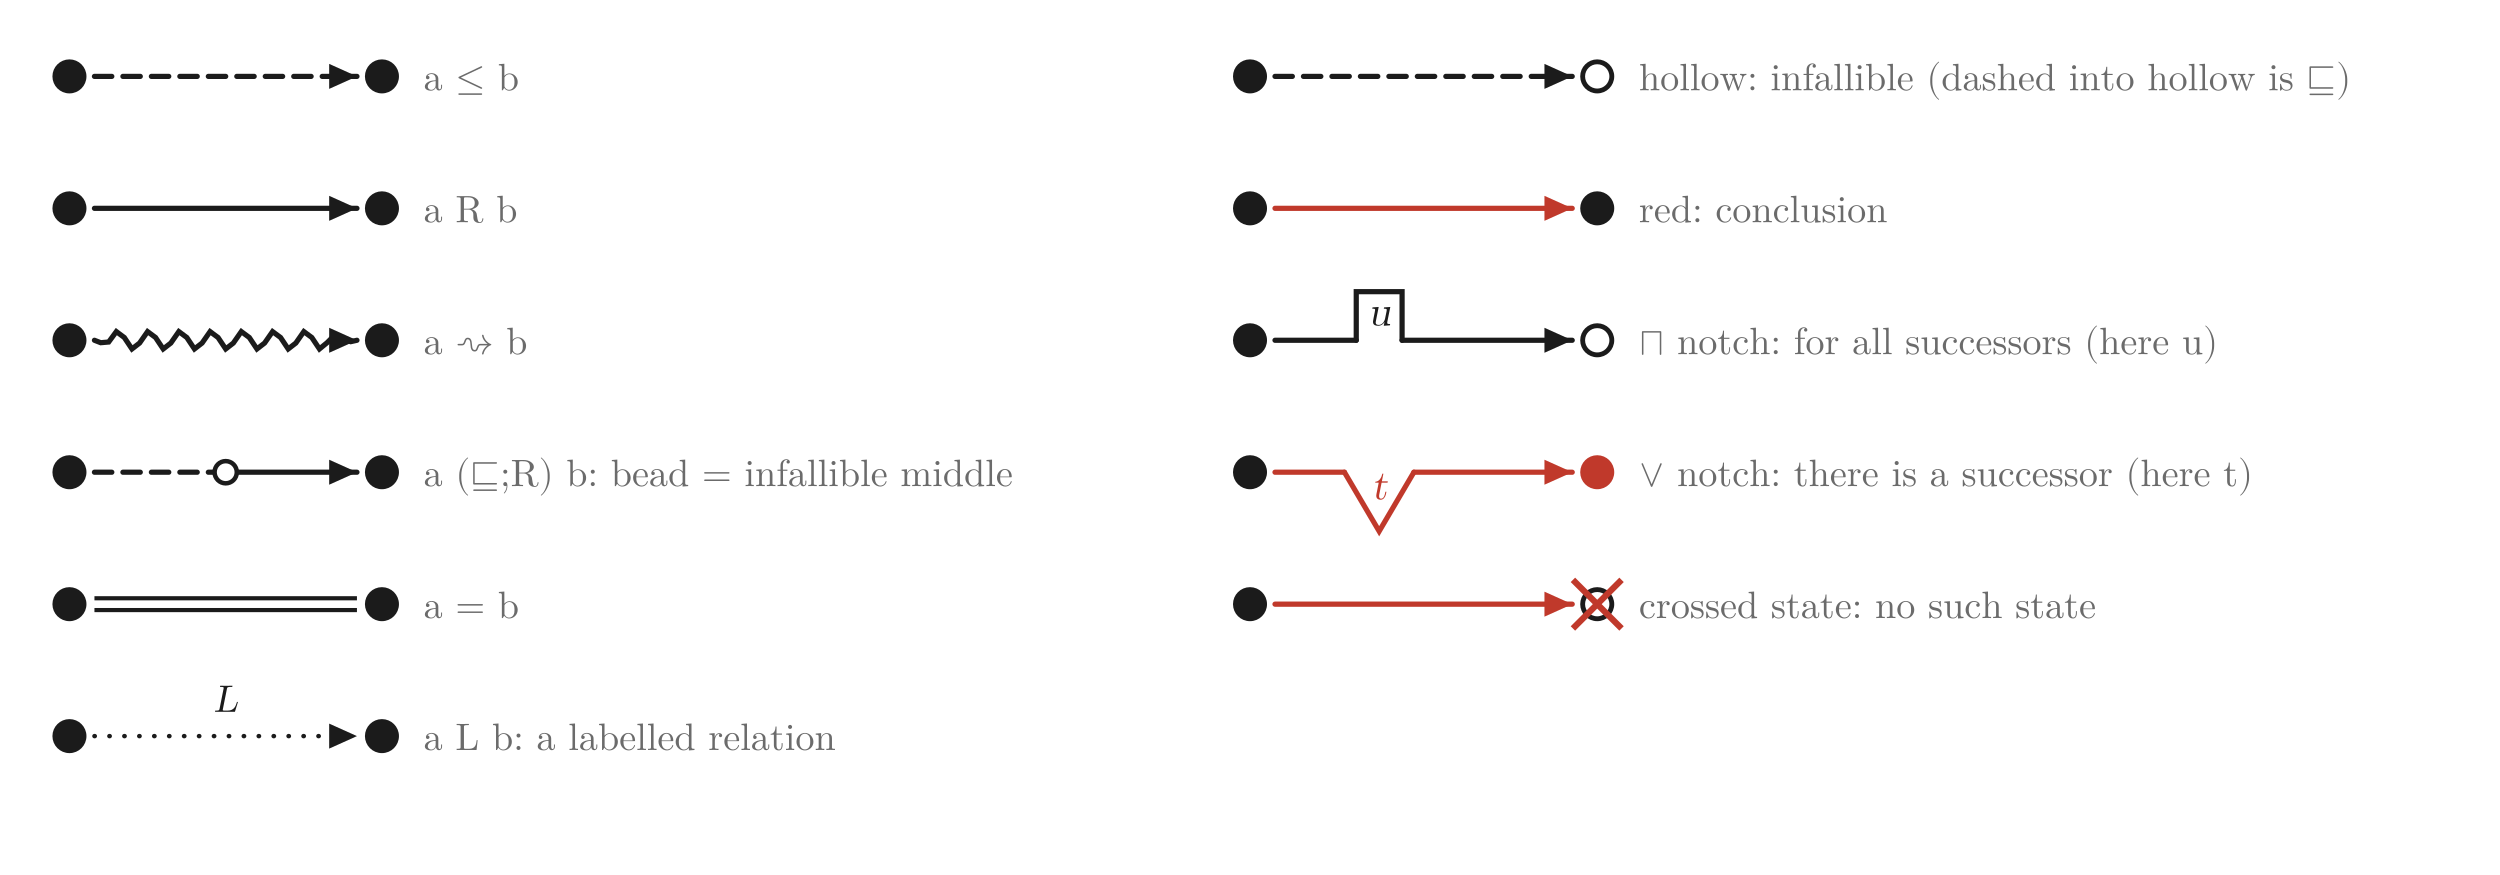
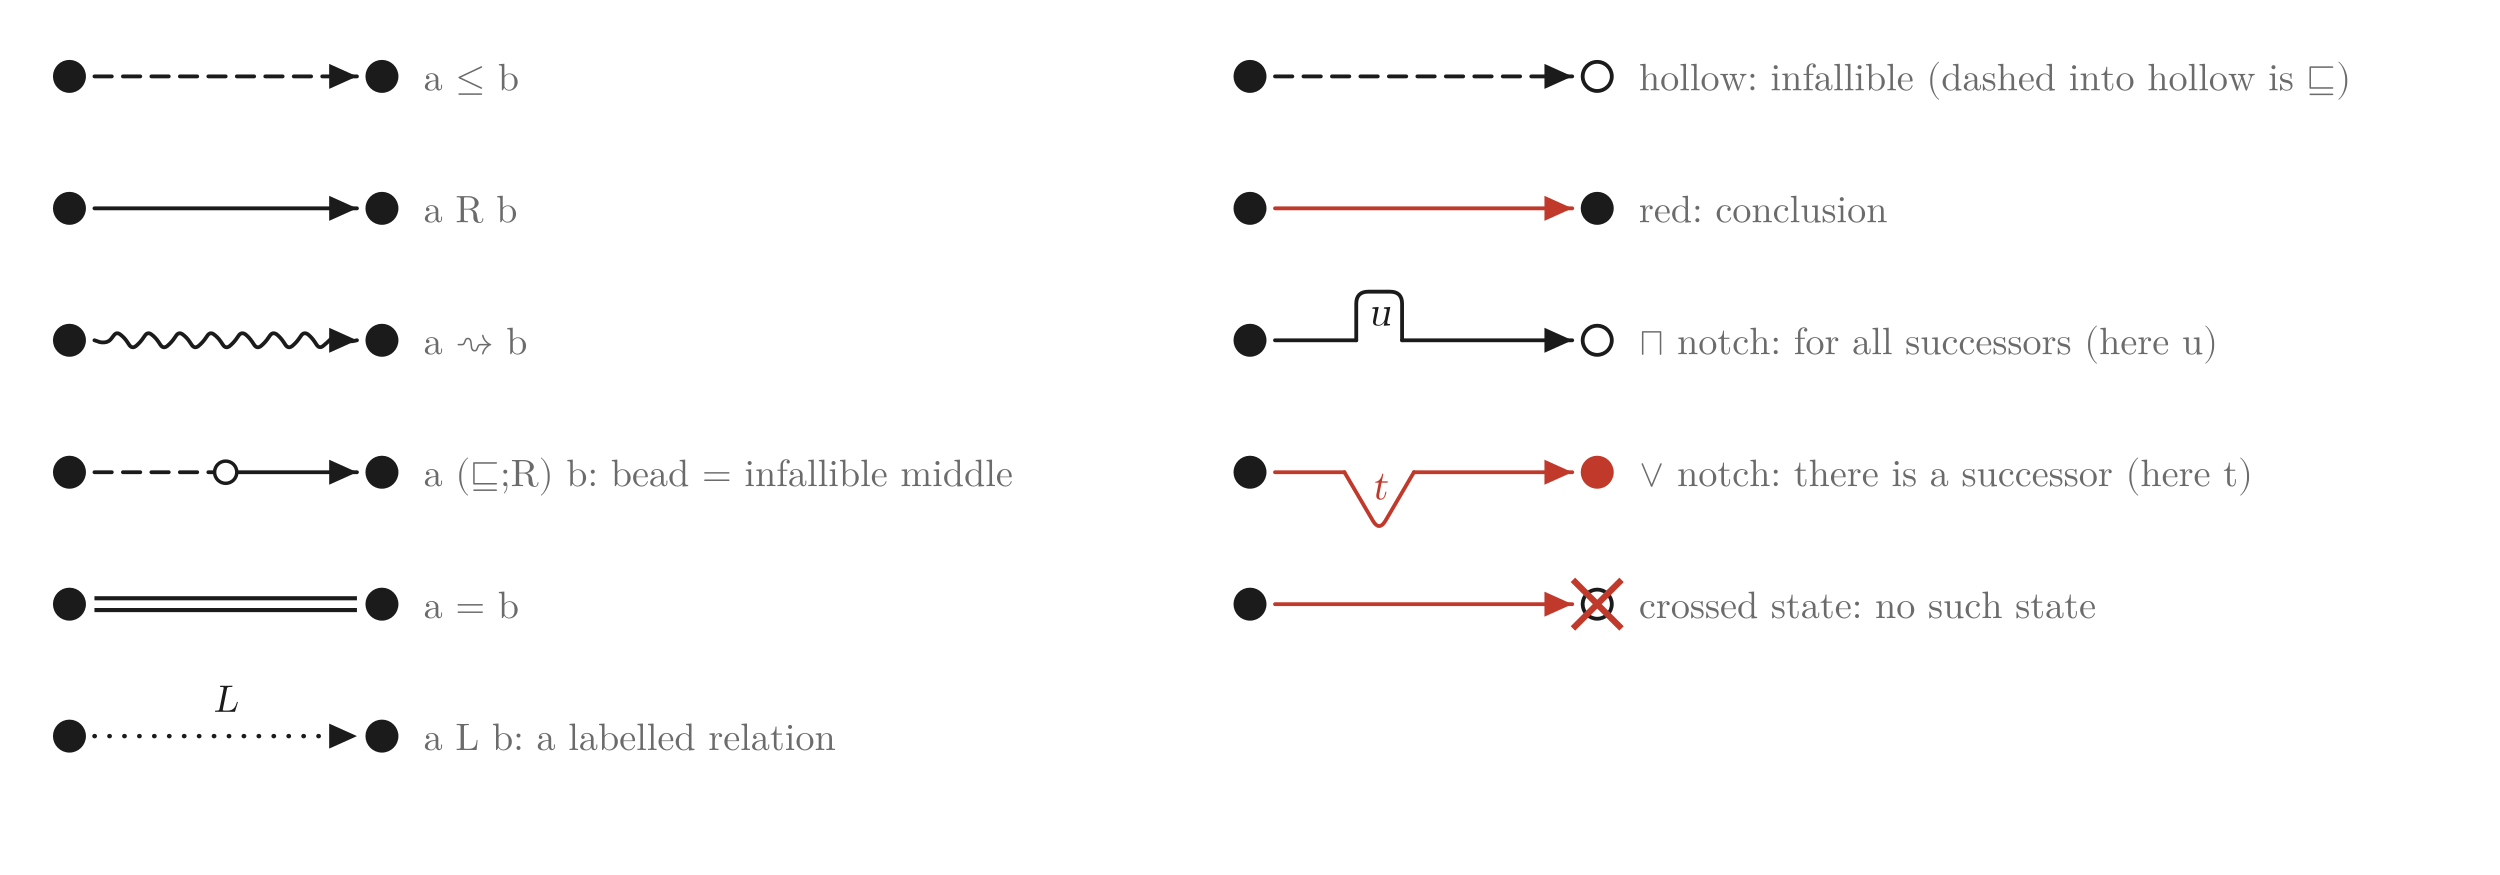
<svg xmlns="http://www.w3.org/2000/svg" width="720" height="252" viewBox="0 0 720 252">
+   <style>polyline,path,polygon{stroke-linejoin:round}</style>
  <rect width="100%" height="100%" fill="white" />
-   <polyline points="27.2,22.0 29.0,22.0 31.2,22.0 33.5,22.0 35.7,22.0 38.0,22.0 40.2,22.0 42.5,22.0 44.8,22.0 47.0,22.0 49.2,22.0 51.5,22.0 53.8,22.0 56.0,22.0 58.2,22.0 60.5,22.0 62.8,22.0 65.0,22.0 67.2,22.0 69.5,22.0 71.8,22.0 74.0,22.0 76.2,22.0 78.5,22.0 80.8,22.0 83.0,22.0 85.2,22.0 87.5,22.0 89.8,22.0 92.0,22.0 94.2,22.0 96.5,22.0 98.8,22.0 101.0,22.0 102.8,22.0" fill="none" stroke="#1b1b1b" stroke-width="1.5" stroke-linecap="round" stroke-dasharray="5,3.2" />
+   <path d="M27.2,22.0 L28.1,22.0 Q29.0,22.0 29.9,22.0 L30.1,22.0 Q31.2,22.0 32.3,22.0 L32.4,22.0 Q33.5,22.0 34.6,22.0 L34.6,22.0 Q35.7,22.0 36.8,22.0 L36.9,22.0 Q38.0,22.0 39.1,22.0 L39.1,22.0 Q40.2,22.0 41.3,22.0 L41.4,22.0 Q42.5,22.0 43.6,22.0 L43.7,22.0 Q44.8,22.0 45.9,22.0 L45.9,22.0 Q47.0,22.0 48.1,22.0 L48.1,22.0 Q49.2,22.0 50.3,22.0 L50.4,22.0 Q51.5,22.0 52.6,22.0 L52.7,22.0 Q53.8,22.0 54.9,22.0 L54.9,22.0 Q56.0,22.0 57.1,22.0 L57.1,22.0 Q58.2,22.0 59.3,22.0 L59.4,22.0 Q60.5,22.0 61.6,22.0 L61.7,22.0 Q62.8,22.0 63.9,22.0 L63.9,22.0 Q65.0,22.0 66.1,22.0 L66.1,22.0 Q67.2,22.0 68.3,22.0 L68.3,22.0 Q69.5,22.0 70.7,22.0 L70.7,22.0 Q71.8,22.0 72.9,22.0 L72.9,22.0 Q74.0,22.0 75.1,22.0 L75.1,22.0 Q76.2,22.0 77.3,22.0 L77.3,22.0 Q78.5,22.0 79.7,22.0 L79.7,22.0 Q80.8,22.0 81.9,22.0 L81.9,22.0 Q83.0,22.0 84.1,22.0 L84.1,22.0 Q85.2,22.0 86.3,22.0 L86.3,22.0 Q87.5,22.0 88.7,22.0 L88.7,22.0 Q89.8,22.0 90.9,22.0 L90.9,22.0 Q92.0,22.0 93.1,22.0 L93.1,22.0 Q94.2,22.0 95.3,22.0 L95.3,22.0 Q96.5,22.0 97.7,22.0 L97.7,22.0 Q98.8,22.0 99.9,22.0 L100.1,22.0 Q101.0,22.0 101.9,22.0 L102.8,22.0" fill="none" stroke="#1b1b1b" stroke-width="1.1" stroke-linecap="round" stroke-dasharray="5,3.2" />
  <polygon points="102.8,22.0 94.8,25.6 94.8,18.4" fill="#1b1b1b" />
  <text x="122" y="26" font-family="Latin Modern Math, STIX Two Math, Cambria Math, Times New Roman, serif" font-size="11" fill="#6b6b6b" text-anchor="start">a ≤ b</text>
-   <polyline points="27.2,60.0 29.0,60.0 31.2,60.0 33.5,60.0 35.7,60.0 38.0,60.0 40.2,60.0 42.5,60.0 44.8,60.0 47.0,60.0 49.2,60.0 51.5,60.0 53.8,60.0 56.0,60.0 58.2,60.0 60.5,60.0 62.8,60.0 65.0,60.0 67.2,60.0 69.5,60.0 71.8,60.0 74.0,60.0 76.2,60.0 78.5,60.0 80.8,60.0 83.0,60.0 85.2,60.0 87.5,60.0 89.8,60.0 92.0,60.0 94.2,60.0 96.5,60.0 98.8,60.0 101.0,60.0 102.8,60.0" fill="none" stroke="#1b1b1b" stroke-width="1.5" stroke-linecap="round" />
+   <path d="M27.2,60.0 L28.1,60.0 Q29.0,60.0 29.9,60.0 L30.1,60.0 Q31.2,60.0 32.3,60.0 L32.4,60.0 Q33.5,60.0 34.6,60.0 L34.6,60.0 Q35.7,60.0 36.8,60.0 L36.9,60.0 Q38.0,60.0 39.1,60.0 L39.1,60.0 Q40.2,60.0 41.3,60.0 L41.4,60.0 Q42.5,60.0 43.6,60.0 L43.7,60.0 Q44.8,60.0 45.9,60.0 L45.9,60.0 Q47.0,60.0 48.1,60.0 L48.1,60.0 Q49.2,60.0 50.3,60.0 L50.4,60.0 Q51.5,60.0 52.6,60.0 L52.7,60.0 Q53.8,60.0 54.9,60.0 L54.9,60.0 Q56.0,60.0 57.1,60.0 L57.1,60.0 Q58.2,60.0 59.3,60.0 L59.4,60.0 Q60.5,60.0 61.6,60.0 L61.7,60.0 Q62.8,60.0 63.9,60.0 L63.9,60.0 Q65.0,60.0 66.1,60.0 L66.1,60.0 Q67.2,60.0 68.3,60.0 L68.3,60.0 Q69.5,60.0 70.7,60.0 L70.7,60.0 Q71.8,60.0 72.9,60.0 L72.9,60.0 Q74.0,60.0 75.1,60.0 L75.1,60.0 Q76.2,60.0 77.3,60.0 L77.3,60.0 Q78.5,60.0 79.7,60.0 L79.7,60.0 Q80.8,60.0 81.9,60.0 L81.9,60.0 Q83.0,60.0 84.1,60.0 L84.1,60.0 Q85.2,60.0 86.3,60.0 L86.3,60.0 Q87.5,60.0 88.7,60.0 L88.7,60.0 Q89.8,60.0 90.9,60.0 L90.9,60.0 Q92.0,60.0 93.1,60.0 L93.1,60.0 Q94.2,60.0 95.3,60.0 L95.3,60.0 Q96.5,60.0 97.7,60.0 L97.7,60.0 Q98.8,60.0 99.9,60.0 L100.1,60.0 Q101.0,60.0 101.9,60.0 L102.8,60.0" fill="none" stroke="#1b1b1b" stroke-width="1.1" stroke-linecap="round" />
  <polygon points="102.8,60.0 94.8,63.6 94.8,56.4" fill="#1b1b1b" />
  <text x="122" y="64" font-family="Latin Modern Math, STIX Two Math, Cambria Math, Times New Roman, serif" font-size="11" fill="#6b6b6b" text-anchor="start">a R b</text>
-   <polyline points="27.2,98.0 29.0,98.7 31.3,98.5 33.5,95.5 35.8,97.2 38.0,100.5 40.2,98.8 42.5,95.5 44.8,97.2 47.0,100.5 49.2,98.8 51.5,95.5 53.8,97.2 56.0,100.5 58.2,98.8 60.5,95.5 62.8,97.2 65.0,100.5 67.2,98.8 69.5,95.5 71.8,97.2 74.0,100.5 76.2,98.8 78.5,95.5 80.8,97.2 83.0,100.5 85.2,98.8 87.5,95.5 89.8,97.2 92.0,100.5 94.2,98.7 96.5,96.4 98.8,97.7 101.0,98.4 102.8,98.0" fill="none" stroke="#1b1b1b" stroke-width="1.5" stroke-linecap="round" />
+   <path d="M27.2,98.0 L28.1,98.3 Q29.0,98.7 30.0,98.6 L30.1,98.6 Q31.3,98.5 32.0,97.6 L32.7,96.7 Q33.5,95.5 34.6,96.3 L34.6,96.3 Q35.8,97.2 36.6,98.4 L37.2,99.3 Q38.0,100.5 39.1,99.7 L39.1,99.7 Q40.2,98.8 41.0,97.7 L41.7,96.7 Q42.5,95.5 43.6,96.3 L43.6,96.3 Q44.8,97.2 45.6,98.4 L46.2,99.3 Q47.0,100.5 48.1,99.7 L48.1,99.7 Q49.2,98.8 50.0,97.7 L50.7,96.7 Q51.5,95.5 52.6,96.3 L52.6,96.3 Q53.8,97.2 54.6,98.4 L55.2,99.3 Q56.0,100.5 57.1,99.7 L57.1,99.7 Q58.2,98.8 59.0,97.7 L59.7,96.7 Q60.5,95.5 61.6,96.3 L61.6,96.3 Q62.8,97.2 63.6,98.4 L64.2,99.3 Q65.0,100.5 66.1,99.7 L66.1,99.7 Q67.2,98.8 68.0,97.7 L68.7,96.7 Q69.5,95.5 70.7,96.3 L70.7,96.3 Q71.8,97.2 72.6,98.4 L73.2,99.3 Q74.0,100.5 75.1,99.7 L75.1,99.7 Q76.2,98.8 77.0,97.7 L77.7,96.7 Q78.5,95.5 79.7,96.3 L79.7,96.3 Q80.8,97.2 81.6,98.4 L82.2,99.3 Q83.0,100.5 84.1,99.7 L84.1,99.7 Q85.2,98.8 86.0,97.7 L86.7,96.7 Q87.5,95.5 88.7,96.3 L88.7,96.3 Q89.8,97.2 90.6,98.4 L91.2,99.3 Q92.0,100.5 93.1,99.6 L93.1,99.6 Q94.2,98.7 95.2,97.7 L95.6,97.3 Q96.5,96.4 97.7,97.1 L97.8,97.1 Q98.8,97.7 99.9,98.1 L100.1,98.1 Q101.0,98.4 101.9,98.2 L102.8,98.0" fill="none" stroke="#1b1b1b" stroke-width="1.1" stroke-linecap="round" />
  <polygon points="102.8,98.0 94.8,101.6 94.8,94.4" fill="#1b1b1b" />
  <text x="122" y="102" font-family="Latin Modern Math, STIX Two Math, Cambria Math, Times New Roman, serif" font-size="11" fill="#6b6b6b" text-anchor="start">a ⇝ b</text>
-   <polyline points="27.2,136.0 29.0,136.0 31.2,136.0 33.5,136.0 35.7,136.0 38.0,136.0 40.2,136.0 42.5,136.0 44.8,136.0 47.0,136.0 49.2,136.0 51.5,136.0 53.8,136.0 56.0,136.0 58.2,136.0 60.5,136.0 62.8,136.0 65.0,136.0" fill="none" stroke="#1b1b1b" stroke-width="1.5" stroke-linecap="round" stroke-dasharray="5,3.2" />
-   <polyline points="65.0,136.0 65.0,136.0 67.2,136.0 69.5,136.0 71.8,136.0 74.0,136.0 76.2,136.0 78.5,136.0 80.8,136.0 83.0,136.0 85.2,136.0 87.5,136.0 89.8,136.0 92.0,136.0 94.2,136.0 96.5,136.0 98.8,136.0 101.0,136.0 102.8,136.0" fill="none" stroke="#1b1b1b" stroke-width="1.5" stroke-linecap="round" />
-   <circle cx="65.0" cy="136.0" r="3.2" fill="white" stroke="#1b1b1b" stroke-width="1.3" />
+   <path d="M27.2,136.0 L28.1,136.0 Q29.0,136.0 29.9,136.0 L30.1,136.0 Q31.2,136.0 32.3,136.0 L32.4,136.0 Q33.5,136.0 34.6,136.0 L34.6,136.0 Q35.7,136.0 36.8,136.0 L36.9,136.0 Q38.0,136.0 39.1,136.0 L39.1,136.0 Q40.2,136.0 41.3,136.0 L41.4,136.0 Q42.5,136.0 43.6,136.0 L43.7,136.0 Q44.8,136.0 45.9,136.0 L45.9,136.0 Q47.0,136.0 48.1,136.0 L48.1,136.0 Q49.2,136.0 50.3,136.0 L50.4,136.0 Q51.5,136.0 52.6,136.0 L52.7,136.0 Q53.8,136.0 54.9,136.0 L54.9,136.0 Q56.0,136.0 57.1,136.0 L57.1,136.0 Q58.2,136.0 59.3,136.0 L59.4,136.0 Q60.5,136.0 61.6,136.0 L61.7,136.0 Q62.8,136.0 63.9,136.0 L65.0,136.0" fill="none" stroke="#1b1b1b" stroke-width="1.1" stroke-linecap="round" stroke-dasharray="5,3.2" />
+   <path d="M65.0,136.0 L65.0,136.0 L66.1,136.0 Q67.2,136.0 68.3,136.0 L68.3,136.0 Q69.5,136.0 70.7,136.0 L70.7,136.0 Q71.8,136.0 72.9,136.0 L72.9,136.0 Q74.0,136.0 75.1,136.0 L75.1,136.0 Q76.2,136.0 77.3,136.0 L77.3,136.0 Q78.5,136.0 79.7,136.0 L79.7,136.0 Q80.8,136.0 81.9,136.0 L81.9,136.0 Q83.0,136.0 84.1,136.0 L84.1,136.0 Q85.2,136.0 86.3,136.0 L86.3,136.0 Q87.5,136.0 88.7,136.0 L88.7,136.0 Q89.8,136.0 90.9,136.0 L90.9,136.0 Q92.0,136.0 93.1,136.0 L93.1,136.0 Q94.2,136.0 95.3,136.0 L95.3,136.0 Q96.5,136.0 97.7,136.0 L97.7,136.0 Q98.8,136.0 99.9,136.0 L100.1,136.0 Q101.0,136.0 101.9,136.0 L102.8,136.0" fill="none" stroke="#1b1b1b" stroke-width="1.1" stroke-linecap="round" />
+   <circle cx="65.0" cy="136.0" r="3.2" fill="white" stroke="#1b1b1b" stroke-width="1.0" />
  <polygon points="102.8,136.0 94.8,139.6 94.8,132.4" fill="#1b1b1b" />
  <text x="122" y="140" font-family="Latin Modern Math, STIX Two Math, Cambria Math, Times New Roman, serif" font-size="11" fill="#6b6b6b" text-anchor="start">a (⊑;R) b: bead = infallible middle</text>
-   <polyline points="27.2,172.3 29.0,172.3 31.2,172.3 33.5,172.3 35.8,172.3 38.0,172.3 40.2,172.3 42.5,172.3 44.7,172.3 47.0,172.3 49.3,172.3 51.5,172.3 53.8,172.3 56.0,172.3 58.2,172.3 60.5,172.3 62.8,172.3 65.0,172.3 67.2,172.3 69.5,172.3 71.8,172.3 74.0,172.3 76.2,172.3 78.5,172.3 80.8,172.3 83.0,172.3 85.2,172.3 87.5,172.3 89.8,172.3 92.0,172.3 94.2,172.3 96.5,172.3 98.8,172.3 101.0,172.3 102.8,172.3" fill="none" stroke="#1b1b1b" stroke-width="1.2" />
-   <polyline points="27.2,175.7 29.0,175.7 31.3,175.7 33.5,175.7 35.7,175.7 38.0,175.7 40.3,175.7 42.5,175.7 44.8,175.7 47.0,175.7 49.2,175.7 51.5,175.7 53.8,175.7 56.0,175.7 58.2,175.7 60.5,175.7 62.8,175.7 65.0,175.7 67.2,175.7 69.5,175.7 71.8,175.7 74.0,175.7 76.2,175.7 78.5,175.7 80.8,175.7 83.0,175.7 85.2,175.7 87.5,175.7 89.8,175.7 92.0,175.7 94.2,175.7 96.5,175.7 98.8,175.7 101.0,175.7 102.8,175.7" fill="none" stroke="#1b1b1b" stroke-width="1.2" />
+   <path d="M27.2,172.3 L28.1,172.3 Q29.0,172.3 29.9,172.3 L30.1,172.3 Q31.2,172.3 32.3,172.3 L32.4,172.3 Q33.5,172.3 34.6,172.3 L34.7,172.3 Q35.8,172.3 36.9,172.3 L36.9,172.3 Q38.0,172.3 39.1,172.3 L39.1,172.3 Q40.2,172.3 41.3,172.3 L41.4,172.3 Q42.5,172.3 43.6,172.3 L43.6,172.3 Q44.7,172.3 45.8,172.3 L45.9,172.3 Q47.0,172.3 48.1,172.3 L48.2,172.3 Q49.3,172.3 50.4,172.3 L50.4,172.3 Q51.5,172.3 52.6,172.3 L52.7,172.3 Q53.8,172.3 54.9,172.3 L54.9,172.3 Q56.0,172.3 57.1,172.3 L57.1,172.3 Q58.2,172.3 59.3,172.3 L59.4,172.3 Q60.5,172.3 61.6,172.3 L61.7,172.3 Q62.8,172.3 63.9,172.3 L63.9,172.3 Q65.0,172.3 66.1,172.3 L66.1,172.3 Q67.2,172.3 68.3,172.3 L68.3,172.3 Q69.5,172.3 70.7,172.3 L70.7,172.3 Q71.8,172.3 72.9,172.3 L72.9,172.3 Q74.0,172.3 75.1,172.3 L75.1,172.3 Q76.2,172.3 77.3,172.3 L77.3,172.3 Q78.5,172.3 79.7,172.3 L79.7,172.3 Q80.8,172.3 81.9,172.3 L81.9,172.3 Q83.0,172.3 84.1,172.3 L84.1,172.3 Q85.2,172.3 86.3,172.3 L86.3,172.3 Q87.5,172.3 88.7,172.3 L88.7,172.3 Q89.8,172.3 90.9,172.3 L90.9,172.3 Q92.0,172.3 93.1,172.3 L93.1,172.3 Q94.2,172.3 95.3,172.3 L95.3,172.3 Q96.5,172.3 97.7,172.3 L97.7,172.3 Q98.8,172.3 99.9,172.3 L100.1,172.3 Q101.0,172.3 101.9,172.3 L102.8,172.3" fill="none" stroke="#1b1b1b" stroke-width="1.2" />
+   <path d="M27.2,175.7 L28.1,175.7 Q29.0,175.7 29.9,175.7 L30.2,175.7 Q31.3,175.7 32.4,175.7 L32.4,175.7 Q33.5,175.7 34.6,175.7 L34.6,175.7 Q35.7,175.7 36.8,175.7 L36.9,175.7 Q38.0,175.7 39.1,175.7 L39.2,175.7 Q40.3,175.7 41.4,175.7 L41.4,175.7 Q42.5,175.7 43.6,175.7 L43.7,175.7 Q44.8,175.7 45.9,175.7 L45.9,175.7 Q47.0,175.7 48.1,175.7 L48.1,175.7 Q49.2,175.7 50.3,175.7 L50.4,175.7 Q51.5,175.7 52.6,175.7 L52.7,175.7 Q53.8,175.7 54.9,175.7 L54.9,175.7 Q56.0,175.7 57.1,175.7 L57.1,175.7 Q58.2,175.7 59.3,175.7 L59.4,175.7 Q60.5,175.7 61.6,175.7 L61.7,175.7 Q62.8,175.7 63.9,175.7 L63.9,175.7 Q65.0,175.7 66.1,175.7 L66.1,175.7 Q67.2,175.7 68.3,175.7 L68.3,175.7 Q69.5,175.7 70.7,175.7 L70.7,175.7 Q71.8,175.7 72.9,175.7 L72.9,175.7 Q74.0,175.7 75.1,175.7 L75.1,175.7 Q76.2,175.7 77.3,175.7 L77.3,175.7 Q78.5,175.7 79.7,175.7 L79.7,175.7 Q80.8,175.7 81.9,175.7 L81.9,175.7 Q83.0,175.7 84.1,175.7 L84.1,175.7 Q85.2,175.7 86.3,175.7 L86.3,175.7 Q87.5,175.7 88.7,175.7 L88.7,175.7 Q89.8,175.7 90.9,175.7 L90.9,175.7 Q92.0,175.7 93.1,175.7 L93.1,175.7 Q94.2,175.7 95.3,175.7 L95.3,175.7 Q96.5,175.7 97.7,175.7 L97.7,175.7 Q98.8,175.7 99.9,175.7 L100.1,175.7 Q101.0,175.7 101.9,175.7 L102.8,175.7" fill="none" stroke="#1b1b1b" stroke-width="1.2" />
  <text x="122" y="178" font-family="Latin Modern Math, STIX Two Math, Cambria Math, Times New Roman, serif" font-size="11" fill="#6b6b6b" text-anchor="start">a = b</text>
-   <polyline points="27.2,212.0 29.0,212.0 31.2,212.0 33.5,212.0 35.7,212.0 38.0,212.0 40.2,212.0 42.5,212.0 44.8,212.0 47.0,212.0 49.2,212.0 51.5,212.0 53.8,212.0 56.0,212.0 58.2,212.0 60.5,212.0 62.8,212.0 65.0,212.0 67.2,212.0 69.5,212.0 71.8,212.0 74.0,212.0 76.2,212.0 78.5,212.0 80.8,212.0 83.0,212.0 85.2,212.0 87.5,212.0 89.8,212.0 92.0,212.0 94.2,212.0 96.5,212.0 98.8,212.0 101.0,212.0 102.8,212.0" fill="none" stroke="#1b1b1b" stroke-width="1.275" stroke-linecap="round" stroke-dasharray="0.1,4.2" />
+   <path d="M27.2,212.0 L28.1,212.0 Q29.0,212.0 29.9,212.0 L30.1,212.0 Q31.2,212.0 32.3,212.0 L32.4,212.0 Q33.5,212.0 34.6,212.0 L34.6,212.0 Q35.7,212.0 36.8,212.0 L36.9,212.0 Q38.0,212.0 39.1,212.0 L39.1,212.0 Q40.2,212.0 41.3,212.0 L41.4,212.0 Q42.5,212.0 43.6,212.0 L43.7,212.0 Q44.8,212.0 45.9,212.0 L45.9,212.0 Q47.0,212.0 48.1,212.0 L48.1,212.0 Q49.2,212.0 50.3,212.0 L50.4,212.0 Q51.5,212.0 52.6,212.0 L52.7,212.0 Q53.8,212.0 54.9,212.0 L54.9,212.0 Q56.0,212.0 57.1,212.0 L57.1,212.0 Q58.2,212.0 59.3,212.0 L59.4,212.0 Q60.5,212.0 61.6,212.0 L61.7,212.0 Q62.8,212.0 63.9,212.0 L63.9,212.0 Q65.0,212.0 66.1,212.0 L66.1,212.0 Q67.2,212.0 68.3,212.0 L68.3,212.0 Q69.5,212.0 70.7,212.0 L70.7,212.0 Q71.8,212.0 72.9,212.0 L72.9,212.0 Q74.0,212.0 75.1,212.0 L75.1,212.0 Q76.2,212.0 77.3,212.0 L77.3,212.0 Q78.5,212.0 79.7,212.0 L79.7,212.0 Q80.8,212.0 81.9,212.0 L81.9,212.0 Q83.0,212.0 84.1,212.0 L84.1,212.0 Q85.2,212.0 86.3,212.0 L86.3,212.0 Q87.5,212.0 88.7,212.0 L88.7,212.0 Q89.8,212.0 90.9,212.0 L90.9,212.0 Q92.0,212.0 93.1,212.0 L93.1,212.0 Q94.2,212.0 95.3,212.0 L95.3,212.0 Q96.5,212.0 97.7,212.0 L97.7,212.0 Q98.8,212.0 99.9,212.0 L100.1,212.0 Q101.0,212.0 101.9,212.0 L102.8,212.0" fill="none" stroke="#1b1b1b" stroke-width="1.275" stroke-linecap="round" stroke-dasharray="0.1,4.2" />
  <text x="65.0" y="205.0" font-family="Latin Modern Math, STIX Two Math, Cambria Math, Times New Roman, serif" font-size="11" font-style="italic" text-anchor="middle" fill="#1b1b1b">L</text>
  <polygon points="102.8,212.0 94.8,215.6 94.8,208.4" fill="#1b1b1b" />
  <text x="122" y="216" font-family="Latin Modern Math, STIX Two Math, Cambria Math, Times New Roman, serif" font-size="11" fill="#6b6b6b" text-anchor="start">a L b: a labelled relation</text>
-   <polyline points="367.2,22.0 367.5,22.0 370.0,22.0 372.5,22.0 375.0,22.0 377.5,22.0 380.0,22.0 382.5,22.0 385.0,22.0 387.5,22.0 390.0,22.0 392.5,22.0 395.0,22.0 397.5,22.0 400.0,22.0 402.5,22.0 405.0,22.0 407.5,22.0 410.0,22.0 412.5,22.0 415.0,22.0 417.5,22.0 420.0,22.0 422.5,22.0 425.0,22.0 427.5,22.0 430.0,22.0 432.5,22.0 435.0,22.0 437.5,22.0 440.0,22.0 442.5,22.0 445.0,22.0 447.5,22.0 450.0,22.0 452.5,22.0 452.8,22.0" fill="none" stroke="#1b1b1b" stroke-width="1.5" stroke-linecap="round" stroke-dasharray="5,3.2" />
+   <path d="M367.2,22.0 L367.5,22.0 L368.8,22.0 Q370.0,22.0 371.2,22.0 L371.2,22.0 Q372.5,22.0 373.8,22.0 L373.8,22.0 Q375.0,22.0 376.2,22.0 L376.2,22.0 Q377.5,22.0 378.8,22.0 L378.8,22.0 Q380.0,22.0 381.2,22.0 L381.2,22.0 Q382.5,22.0 383.8,22.0 L383.8,22.0 Q385.0,22.0 386.2,22.0 L386.2,22.0 Q387.5,22.0 388.8,22.0 L388.8,22.0 Q390.0,22.0 391.2,22.0 L391.2,22.0 Q392.5,22.0 393.8,22.0 L393.8,22.0 Q395.0,22.0 396.2,22.0 L396.2,22.0 Q397.5,22.0 398.8,22.0 L398.8,22.0 Q400.0,22.0 401.2,22.0 L401.2,22.0 Q402.5,22.0 403.8,22.0 L403.8,22.0 Q405.0,22.0 406.2,22.0 L406.2,22.0 Q407.5,22.0 408.8,22.0 L408.8,22.0 Q410.0,22.0 411.2,22.0 L411.2,22.0 Q412.5,22.0 413.8,22.0 L413.8,22.0 Q415.0,22.0 416.2,22.0 L416.2,22.0 Q417.5,22.0 418.8,22.0 L418.8,22.0 Q420.0,22.0 421.2,22.0 L421.2,22.0 Q422.5,22.0 423.8,22.0 L423.8,22.0 Q425.0,22.0 426.2,22.0 L426.2,22.0 Q427.5,22.0 428.8,22.0 L428.8,22.0 Q430.0,22.0 431.2,22.0 L431.2,22.0 Q432.5,22.0 433.8,22.0 L433.8,22.0 Q435.0,22.0 436.2,22.0 L436.2,22.0 Q437.5,22.0 438.8,22.0 L438.8,22.0 Q440.0,22.0 441.2,22.0 L441.2,22.0 Q442.5,22.0 443.8,22.0 L443.8,22.0 Q445.0,22.0 446.2,22.0 L446.2,22.0 Q447.5,22.0 448.8,22.0 L448.8,22.0 Q450.0,22.0 451.2,22.0 L452.5,22.0 L452.8,22.0" fill="none" stroke="#1b1b1b" stroke-width="1.1" stroke-linecap="round" stroke-dasharray="5,3.2" />
  <polygon points="452.8,22.0 444.8,25.6 444.8,18.4" fill="#1b1b1b" />
  <text x="472" y="26" font-family="Latin Modern Math, STIX Two Math, Cambria Math, Times New Roman, serif" font-size="11" fill="#6b6b6b" text-anchor="start">hollow: infallible (dashed into hollow is ⊑)</text>
-   <polyline points="367.2,60.0 367.5,60.0 370.0,60.0 372.5,60.0 375.0,60.0 377.5,60.0 380.0,60.0 382.5,60.0 385.0,60.0 387.5,60.0 390.0,60.0 392.5,60.0 395.0,60.0 397.5,60.0 400.0,60.0 402.5,60.0 405.0,60.0 407.5,60.0 410.0,60.0 412.5,60.0 415.0,60.0 417.5,60.0 420.0,60.0 422.5,60.0 425.0,60.0 427.5,60.0 430.0,60.0 432.5,60.0 435.0,60.0 437.5,60.0 440.0,60.0 442.5,60.0 445.0,60.0 447.5,60.0 450.0,60.0 452.5,60.0 452.8,60.0" fill="none" stroke="#c0392b" stroke-width="1.5" stroke-linecap="round" />
+   <path d="M367.2,60.0 L367.5,60.0 L368.8,60.0 Q370.0,60.0 371.2,60.0 L371.2,60.0 Q372.5,60.0 373.8,60.0 L373.8,60.0 Q375.0,60.0 376.2,60.0 L376.2,60.0 Q377.5,60.0 378.8,60.0 L378.8,60.0 Q380.0,60.0 381.2,60.0 L381.2,60.0 Q382.5,60.0 383.8,60.0 L383.8,60.0 Q385.0,60.0 386.2,60.0 L386.2,60.0 Q387.5,60.0 388.8,60.0 L388.8,60.0 Q390.0,60.0 391.2,60.0 L391.2,60.0 Q392.5,60.0 393.8,60.0 L393.8,60.0 Q395.0,60.0 396.2,60.0 L396.2,60.0 Q397.5,60.0 398.8,60.0 L398.8,60.0 Q400.0,60.0 401.2,60.0 L401.2,60.0 Q402.5,60.0 403.8,60.0 L403.8,60.0 Q405.0,60.0 406.2,60.0 L406.2,60.0 Q407.5,60.0 408.8,60.0 L408.8,60.0 Q410.0,60.0 411.2,60.0 L411.2,60.0 Q412.5,60.0 413.8,60.0 L413.8,60.0 Q415.0,60.0 416.2,60.0 L416.2,60.0 Q417.5,60.0 418.8,60.0 L418.8,60.0 Q420.0,60.0 421.2,60.0 L421.2,60.0 Q422.5,60.0 423.8,60.0 L423.8,60.0 Q425.0,60.0 426.2,60.0 L426.2,60.0 Q427.5,60.0 428.8,60.0 L428.8,60.0 Q430.0,60.0 431.2,60.0 L431.2,60.0 Q432.5,60.0 433.8,60.0 L433.8,60.0 Q435.0,60.0 436.2,60.0 L436.2,60.0 Q437.5,60.0 438.8,60.0 L438.8,60.0 Q440.0,60.0 441.2,60.0 L441.2,60.0 Q442.5,60.0 443.8,60.0 L443.8,60.0 Q445.0,60.0 446.2,60.0 L446.2,60.0 Q447.5,60.0 448.8,60.0 L448.8,60.0 Q450.0,60.0 451.2,60.0 L452.5,60.0 L452.8,60.0" fill="none" stroke="#c0392b" stroke-width="1.1" stroke-linecap="round" />
  <polygon points="452.8,60.0 444.8,63.6 444.8,56.4" fill="#c0392b" />
  <text x="472" y="64" font-family="Latin Modern Math, STIX Two Math, Cambria Math, Times New Roman, serif" font-size="11" fill="#6b6b6b" text-anchor="start">red: conclusion</text>
-   <polyline points="390.6,98.0 390.6,84.0 403.8,84.0 403.8,98.0" fill="none" stroke="#1b1b1b" stroke-width="1.5" stroke-linecap="round" />
+   <path d="M390.6,98.0 L390.6,87.5 Q390.6,84.0 394.1,84.0 L400.3,84.0 Q403.8,84.0 403.8,87.5 L403.8,98.0" fill="none" stroke="#1b1b1b" stroke-width="1.1" stroke-linecap="round" />
  <text x="397.2" y="93.7" font-family="Latin Modern Math, STIX Two Math, Cambria Math, Times New Roman, serif" font-size="12" font-style="italic" text-anchor="middle" fill="#1b1b1b">u</text>
-   <polyline points="367.2,98.0 367.5,98.0 370.0,98.0 372.5,98.0 375.0,98.0 377.5,98.0 380.0,98.0 382.5,98.0 385.0,98.0 387.5,98.0 390.0,98.0 390.6,98.0" fill="none" stroke="#1b1b1b" stroke-width="1.5" stroke-linecap="round" />
-   <polyline points="403.8,98.0 405.0,98.0 407.5,98.0 410.0,98.0 412.5,98.0 415.0,98.0 417.5,98.0 420.0,98.0 422.5,98.0 425.0,98.0 427.5,98.0 430.0,98.0 432.5,98.0 435.0,98.0 437.5,98.0 440.0,98.0 442.5,98.0 445.0,98.0 447.5,98.0 450.0,98.0 452.5,98.0 452.8,98.0" fill="none" stroke="#1b1b1b" stroke-width="1.5" stroke-linecap="round" />
+   <path d="M367.2,98.0 L367.5,98.0 L368.8,98.0 Q370.0,98.0 371.2,98.0 L371.2,98.0 Q372.5,98.0 373.8,98.0 L373.8,98.0 Q375.0,98.0 376.2,98.0 L376.2,98.0 Q377.5,98.0 378.8,98.0 L378.8,98.0 Q380.0,98.0 381.2,98.0 L381.2,98.0 Q382.5,98.0 383.8,98.0 L383.8,98.0 Q385.0,98.0 386.2,98.0 L386.2,98.0 Q387.5,98.0 388.8,98.0 L389.7,98.0 Q390.0,98.0 390.3,98.0 L390.6,98.0" fill="none" stroke="#1b1b1b" stroke-width="1.1" stroke-linecap="round" />
+   <path d="M403.8,98.0 L404.4,98.0 Q405.0,98.0 405.6,98.0 L406.2,98.0 Q407.5,98.0 408.8,98.0 L408.8,98.0 Q410.0,98.0 411.2,98.0 L411.2,98.0 Q412.5,98.0 413.8,98.0 L413.8,98.0 Q415.0,98.0 416.2,98.0 L416.2,98.0 Q417.5,98.0 418.8,98.0 L418.8,98.0 Q420.0,98.0 421.2,98.0 L421.2,98.0 Q422.5,98.0 423.8,98.0 L423.8,98.0 Q425.0,98.0 426.2,98.0 L426.2,98.0 Q427.5,98.0 428.8,98.0 L428.8,98.0 Q430.0,98.0 431.2,98.0 L431.2,98.0 Q432.5,98.0 433.8,98.0 L433.8,98.0 Q435.0,98.0 436.2,98.0 L436.2,98.0 Q437.5,98.0 438.8,98.0 L438.8,98.0 Q440.0,98.0 441.2,98.0 L441.2,98.0 Q442.5,98.0 443.8,98.0 L443.8,98.0 Q445.0,98.0 446.2,98.0 L446.2,98.0 Q447.5,98.0 448.8,98.0 L448.8,98.0 Q450.0,98.0 451.2,98.0 L452.5,98.0 L452.8,98.0" fill="none" stroke="#1b1b1b" stroke-width="1.1" stroke-linecap="round" />
  <polygon points="452.8,98.0 444.8,101.6 444.8,94.4" fill="#1b1b1b" />
  <text x="472" y="102" font-family="Latin Modern Math, STIX Two Math, Cambria Math, Times New Roman, serif" font-size="11" fill="#6b6b6b" text-anchor="start">⊓ notch: for all successors (here u)</text>
-   <polyline points="387.2,136.0 397.2,153.0 407.2,136.0" fill="none" stroke="#c0392b" stroke-width="1.5" stroke-linecap="round" />
+   <path d="M387.2,136.0 L395.4,150.0 Q397.2,153.0 399.0,150.0 L407.2,136.0" fill="none" stroke="#c0392b" stroke-width="1.1" stroke-linecap="round" />
  <text x="397.2" y="143.8" font-family="Latin Modern Math, STIX Two Math, Cambria Math, Times New Roman, serif" font-size="12" font-style="italic" text-anchor="middle" fill="#c0392b">t</text>
-   <polyline points="367.2,136.0 367.5,136.0 370.0,136.0 372.5,136.0 375.0,136.0 377.5,136.0 380.0,136.0 382.5,136.0 385.0,136.0 387.2,136.0" fill="none" stroke="#c0392b" stroke-width="1.5" stroke-linecap="round" />
-   <polyline points="407.2,136.0 407.5,136.0 410.0,136.0 412.5,136.0 415.0,136.0 417.5,136.0 420.0,136.0 422.5,136.0 425.0,136.0 427.5,136.0 430.0,136.0 432.5,136.0 435.0,136.0 437.5,136.0 440.0,136.0 442.5,136.0 445.0,136.0 447.5,136.0 450.0,136.0 452.5,136.0 452.8,136.0" fill="none" stroke="#c0392b" stroke-width="1.5" stroke-linecap="round" />
+   <path d="M367.2,136.0 L367.5,136.0 L368.8,136.0 Q370.0,136.0 371.2,136.0 L371.2,136.0 Q372.5,136.0 373.8,136.0 L373.8,136.0 Q375.0,136.0 376.2,136.0 L376.2,136.0 Q377.5,136.0 378.8,136.0 L378.8,136.0 Q380.0,136.0 381.2,136.0 L381.2,136.0 Q382.5,136.0 383.8,136.0 L383.9,136.0 Q385.0,136.0 386.1,136.0 L387.2,136.0" fill="none" stroke="#c0392b" stroke-width="1.1" stroke-linecap="round" />
+   <path d="M407.2,136.0 L407.5,136.0 L408.8,136.0 Q410.0,136.0 411.2,136.0 L411.2,136.0 Q412.5,136.0 413.8,136.0 L413.8,136.0 Q415.0,136.0 416.2,136.0 L416.2,136.0 Q417.5,136.0 418.8,136.0 L418.8,136.0 Q420.0,136.0 421.2,136.0 L421.2,136.0 Q422.5,136.0 423.8,136.0 L423.8,136.0 Q425.0,136.0 426.2,136.0 L426.2,136.0 Q427.5,136.0 428.8,136.0 L428.8,136.0 Q430.0,136.0 431.2,136.0 L431.2,136.0 Q432.5,136.0 433.8,136.0 L433.8,136.0 Q435.0,136.0 436.2,136.0 L436.2,136.0 Q437.5,136.0 438.8,136.0 L438.8,136.0 Q440.0,136.0 441.2,136.0 L441.2,136.0 Q442.5,136.0 443.8,136.0 L443.8,136.0 Q445.0,136.0 446.2,136.0 L446.2,136.0 Q447.5,136.0 448.8,136.0 L448.8,136.0 Q450.0,136.0 451.2,136.0 L452.5,136.0 L452.8,136.0" fill="none" stroke="#c0392b" stroke-width="1.1" stroke-linecap="round" />
  <polygon points="452.8,136.0 444.8,139.6 444.8,132.4" fill="#c0392b" />
  <text x="472" y="140" font-family="Latin Modern Math, STIX Two Math, Cambria Math, Times New Roman, serif" font-size="11" fill="#6b6b6b" text-anchor="start">∨ notch: there is a successor (here t)</text>
-   <polyline points="367.2,174.0 367.5,174.0 370.0,174.0 372.5,174.0 375.0,174.0 377.5,174.0 380.0,174.0 382.5,174.0 385.0,174.0 387.5,174.0 390.0,174.0 392.5,174.0 395.0,174.0 397.5,174.0 400.0,174.0 402.5,174.0 405.0,174.0 407.5,174.0 410.0,174.0 412.5,174.0 415.0,174.0 417.5,174.0 420.0,174.0 422.5,174.0 425.0,174.0 427.5,174.0 430.0,174.0 432.5,174.0 435.0,174.0 437.5,174.0 440.0,174.0 442.5,174.0 445.0,174.0 447.5,174.0 450.0,174.0 452.5,174.0 452.8,174.0" fill="none" stroke="#c0392b" stroke-width="1.5" stroke-linecap="round" />
+   <path d="M367.2,174.0 L367.5,174.0 L368.8,174.0 Q370.0,174.0 371.2,174.0 L371.2,174.0 Q372.5,174.0 373.8,174.0 L373.8,174.0 Q375.0,174.0 376.2,174.0 L376.2,174.0 Q377.5,174.0 378.8,174.0 L378.8,174.0 Q380.0,174.0 381.2,174.0 L381.2,174.0 Q382.5,174.0 383.8,174.0 L383.8,174.0 Q385.0,174.0 386.2,174.0 L386.2,174.0 Q387.5,174.0 388.8,174.0 L388.8,174.0 Q390.0,174.0 391.2,174.0 L391.2,174.0 Q392.5,174.0 393.8,174.0 L393.8,174.0 Q395.0,174.0 396.2,174.0 L396.2,174.0 Q397.5,174.0 398.8,174.0 L398.8,174.0 Q400.0,174.0 401.2,174.0 L401.2,174.0 Q402.5,174.0 403.8,174.0 L403.8,174.0 Q405.0,174.0 406.2,174.0 L406.2,174.0 Q407.5,174.0 408.8,174.0 L408.8,174.0 Q410.0,174.0 411.2,174.0 L411.2,174.0 Q412.5,174.0 413.8,174.0 L413.8,174.0 Q415.0,174.0 416.2,174.0 L416.2,174.0 Q417.5,174.0 418.8,174.0 L418.8,174.0 Q420.0,174.0 421.2,174.0 L421.2,174.0 Q422.5,174.0 423.8,174.0 L423.8,174.0 Q425.0,174.0 426.2,174.0 L426.2,174.0 Q427.5,174.0 428.8,174.0 L428.8,174.0 Q430.0,174.0 431.2,174.0 L431.2,174.0 Q432.5,174.0 433.8,174.0 L433.8,174.0 Q435.0,174.0 436.2,174.0 L436.2,174.0 Q437.5,174.0 438.8,174.0 L438.8,174.0 Q440.0,174.0 441.2,174.0 L441.2,174.0 Q442.5,174.0 443.8,174.0 L443.8,174.0 Q445.0,174.0 446.2,174.0 L446.2,174.0 Q447.5,174.0 448.8,174.0 L448.8,174.0 Q450.0,174.0 451.2,174.0 L452.5,174.0 L452.8,174.0" fill="none" stroke="#c0392b" stroke-width="1.1" stroke-linecap="round" />
  <polygon points="452.8,174.0 444.8,177.6 444.8,170.4" fill="#c0392b" />
  <text x="472" y="178" font-family="Latin Modern Math, STIX Two Math, Cambria Math, Times New Roman, serif" font-size="11" fill="#6b6b6b" text-anchor="start">crossed state: no such state</text>
-   <circle cx="20" cy="22" r="4.2" fill="#1b1b1b" stroke="#1b1b1b" stroke-width="1.4" />
-   <circle cx="110" cy="22" r="4.2" fill="#1b1b1b" stroke="#1b1b1b" stroke-width="1.4" />
-   <circle cx="20" cy="60" r="4.2" fill="#1b1b1b" stroke="#1b1b1b" stroke-width="1.4" />
-   <circle cx="110" cy="60" r="4.2" fill="#1b1b1b" stroke="#1b1b1b" stroke-width="1.4" />
-   <circle cx="20" cy="98" r="4.2" fill="#1b1b1b" stroke="#1b1b1b" stroke-width="1.4" />
-   <circle cx="110" cy="98" r="4.2" fill="#1b1b1b" stroke="#1b1b1b" stroke-width="1.4" />
-   <circle cx="20" cy="136" r="4.2" fill="#1b1b1b" stroke="#1b1b1b" stroke-width="1.4" />
-   <circle cx="110" cy="136" r="4.2" fill="#1b1b1b" stroke="#1b1b1b" stroke-width="1.4" />
-   <circle cx="20" cy="174" r="4.2" fill="#1b1b1b" stroke="#1b1b1b" stroke-width="1.4" />
-   <circle cx="110" cy="174" r="4.2" fill="#1b1b1b" stroke="#1b1b1b" stroke-width="1.4" />
-   <circle cx="20" cy="212" r="4.2" fill="#1b1b1b" stroke="#1b1b1b" stroke-width="1.4" />
-   <circle cx="110" cy="212" r="4.2" fill="#1b1b1b" stroke="#1b1b1b" stroke-width="1.4" />
-   <circle cx="360" cy="22" r="4.2" fill="#1b1b1b" stroke="#1b1b1b" stroke-width="1.4" />
-   <circle cx="460" cy="22" r="4.2" fill="white" stroke="#1b1b1b" stroke-width="1.4" />
-   <circle cx="360" cy="60" r="4.2" fill="#1b1b1b" stroke="#1b1b1b" stroke-width="1.4" />
-   <circle cx="460" cy="60" r="4.2" fill="#1b1b1b" stroke="#1b1b1b" stroke-width="1.4" />
-   <circle cx="360" cy="98" r="4.2" fill="#1b1b1b" stroke="#1b1b1b" stroke-width="1.4" />
-   <circle cx="460" cy="98" r="4.2" fill="white" stroke="#1b1b1b" stroke-width="1.4" />
-   <circle cx="360" cy="136" r="4.2" fill="#1b1b1b" stroke="#1b1b1b" stroke-width="1.4" />
-   <circle cx="460" cy="136" r="4.2" fill="#c0392b" stroke="#c0392b" stroke-width="1.4" />
-   <circle cx="360" cy="174" r="4.2" fill="#1b1b1b" stroke="#1b1b1b" stroke-width="1.4" />
-   <circle cx="460" cy="174" r="4.2" fill="white" stroke="#1b1b1b" stroke-width="1.4" />
+   <circle cx="20" cy="22" r="4.2" fill="#1b1b1b" stroke="#1b1b1b" stroke-width="1.1" />
+   <circle cx="110" cy="22" r="4.2" fill="#1b1b1b" stroke="#1b1b1b" stroke-width="1.1" />
+   <circle cx="20" cy="60" r="4.2" fill="#1b1b1b" stroke="#1b1b1b" stroke-width="1.1" />
+   <circle cx="110" cy="60" r="4.2" fill="#1b1b1b" stroke="#1b1b1b" stroke-width="1.1" />
+   <circle cx="20" cy="98" r="4.2" fill="#1b1b1b" stroke="#1b1b1b" stroke-width="1.1" />
+   <circle cx="110" cy="98" r="4.2" fill="#1b1b1b" stroke="#1b1b1b" stroke-width="1.1" />
+   <circle cx="20" cy="136" r="4.2" fill="#1b1b1b" stroke="#1b1b1b" stroke-width="1.1" />
+   <circle cx="110" cy="136" r="4.2" fill="#1b1b1b" stroke="#1b1b1b" stroke-width="1.1" />
+   <circle cx="20" cy="174" r="4.2" fill="#1b1b1b" stroke="#1b1b1b" stroke-width="1.1" />
+   <circle cx="110" cy="174" r="4.2" fill="#1b1b1b" stroke="#1b1b1b" stroke-width="1.1" />
+   <circle cx="20" cy="212" r="4.2" fill="#1b1b1b" stroke="#1b1b1b" stroke-width="1.1" />
+   <circle cx="110" cy="212" r="4.2" fill="#1b1b1b" stroke="#1b1b1b" stroke-width="1.1" />
+   <circle cx="360" cy="22" r="4.2" fill="#1b1b1b" stroke="#1b1b1b" stroke-width="1.1" />
+   <circle cx="460" cy="22" r="4.2" fill="white" stroke="#1b1b1b" stroke-width="1.1" />
+   <circle cx="360" cy="60" r="4.2" fill="#1b1b1b" stroke="#1b1b1b" stroke-width="1.1" />
+   <circle cx="460" cy="60" r="4.2" fill="#1b1b1b" stroke="#1b1b1b" stroke-width="1.1" />
+   <circle cx="360" cy="98" r="4.2" fill="#1b1b1b" stroke="#1b1b1b" stroke-width="1.1" />
+   <circle cx="460" cy="98" r="4.2" fill="white" stroke="#1b1b1b" stroke-width="1.1" />
+   <circle cx="360" cy="136" r="4.2" fill="#1b1b1b" stroke="#1b1b1b" stroke-width="1.1" />
+   <circle cx="460" cy="136" r="4.2" fill="#c0392b" stroke="#c0392b" stroke-width="1.1" />
+   <circle cx="360" cy="174" r="4.2" fill="#1b1b1b" stroke="#1b1b1b" stroke-width="1.1" />
+   <circle cx="460" cy="174" r="4.2" fill="white" stroke="#1b1b1b" stroke-width="1.1" />
  <line x1="453" y1="167" x2="467" y2="181" stroke="#c0392b" stroke-width="1.8" />
  <line x1="453" y1="181" x2="467" y2="167" stroke="#c0392b" stroke-width="1.8" />
</svg>
